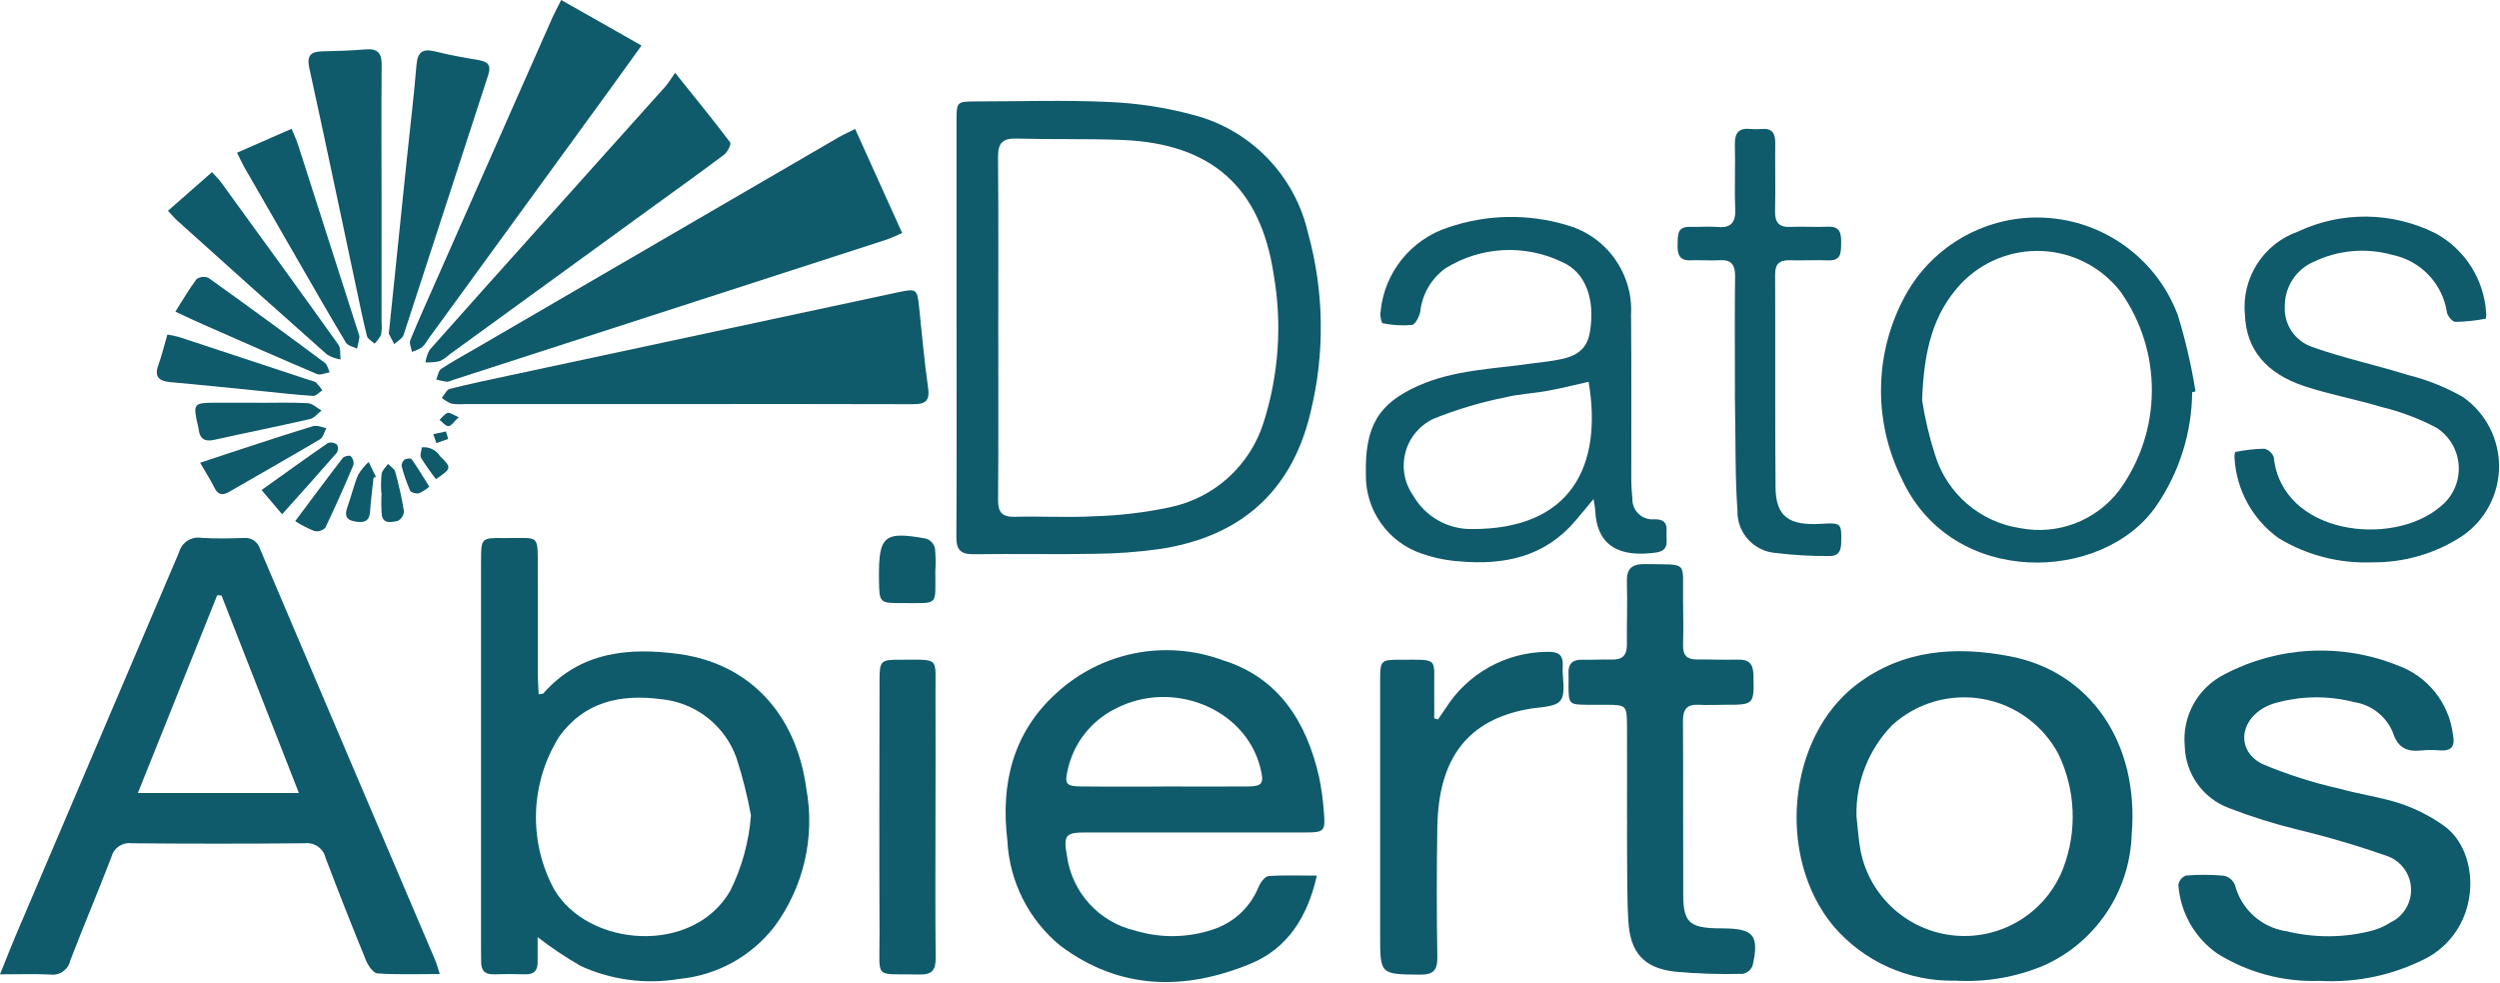
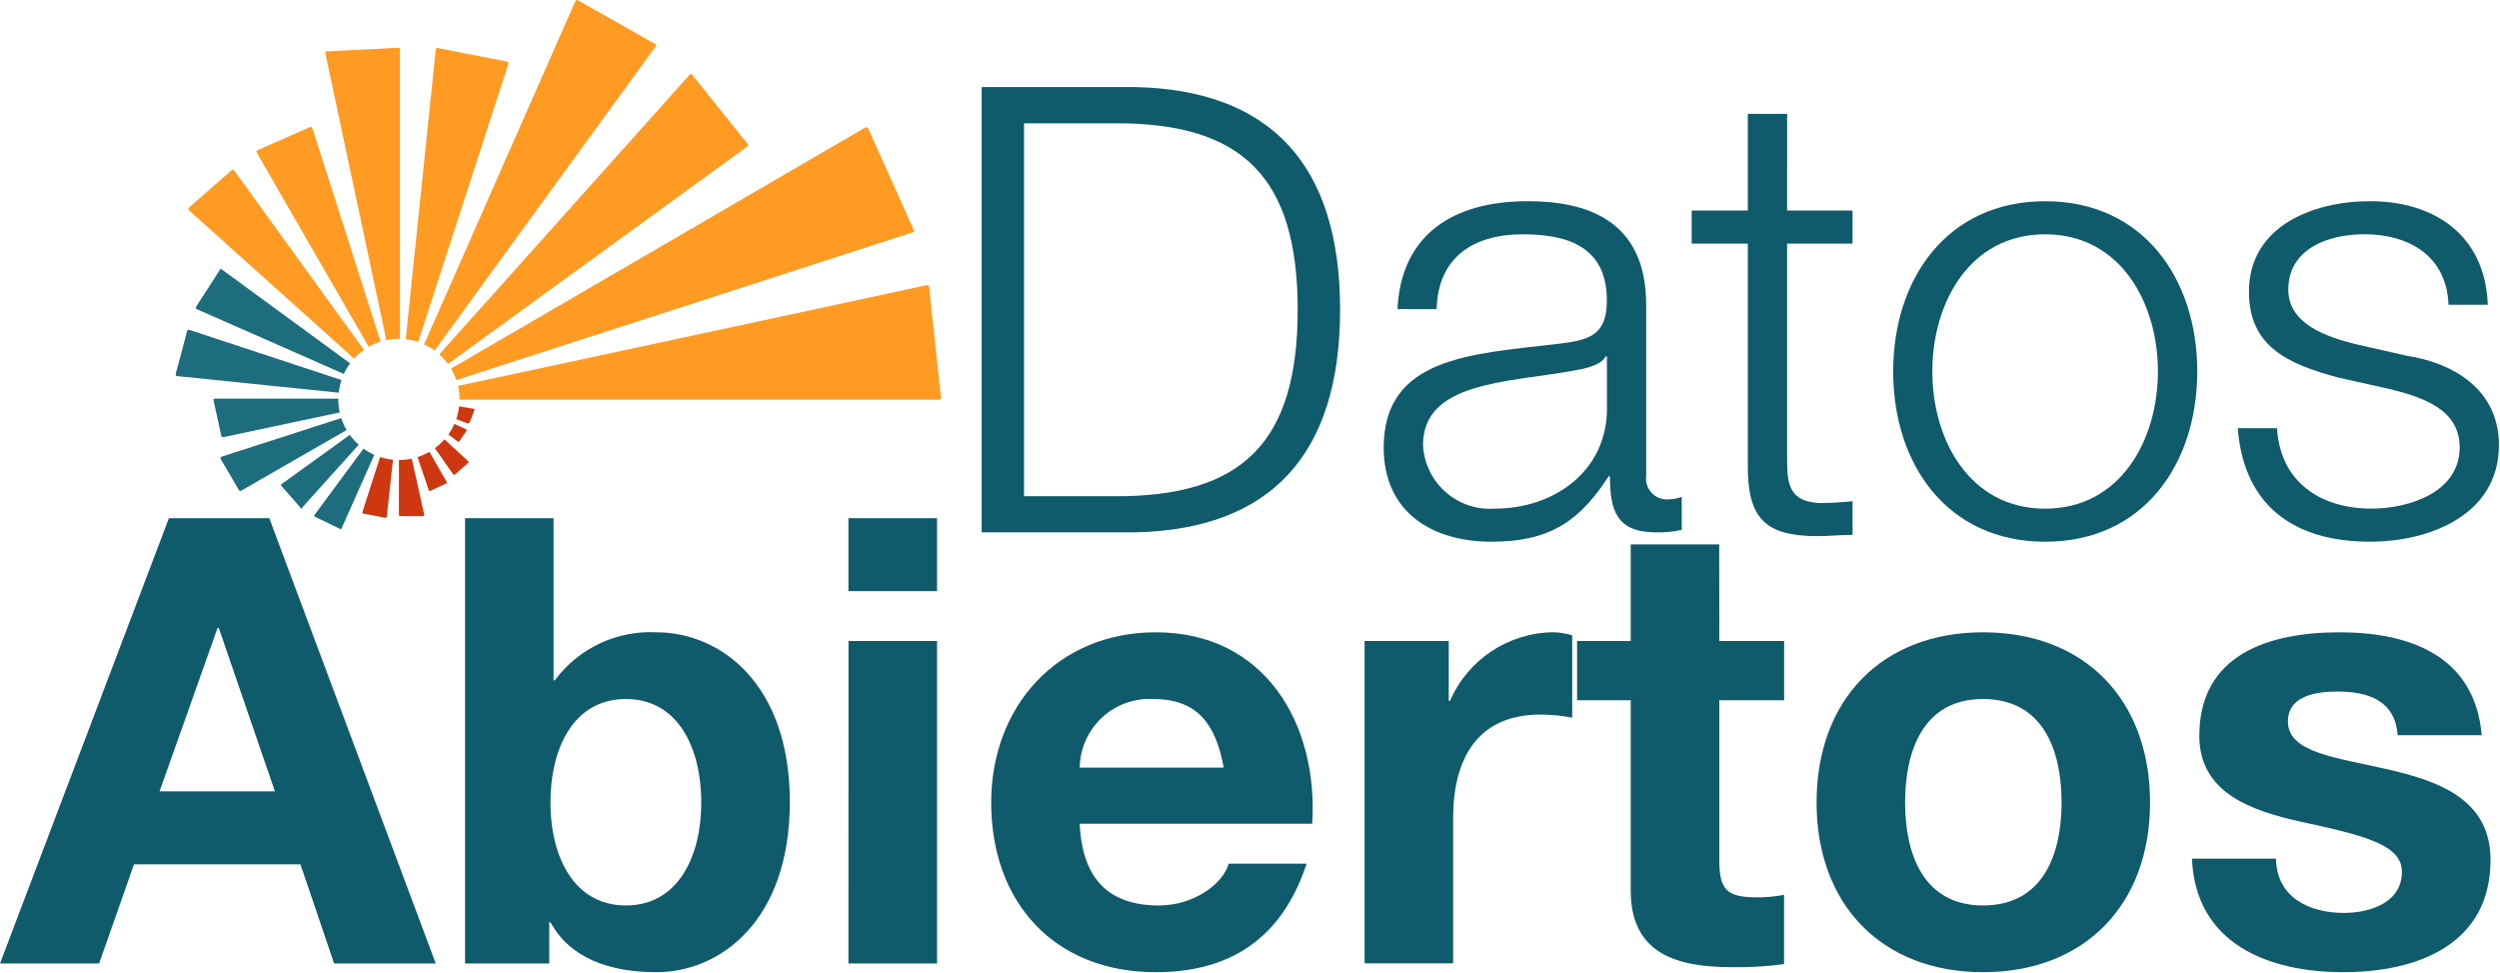
- <svg xmlns="http://www.w3.org/2000/svg" width="146.284" height="57.467" viewBox="0 0 146.284 57.467">
+ <svg xmlns="http://www.w3.org/2000/svg" width="146.284" height="56.885" viewBox="0 0 146.284 56.885">
  <defs>
-     <style>.a{fill:#0f5a6b;}</style>
+     <style>.a{fill:#0f5a6b;}.b{fill:#ff9a22;}.c{fill:#1d6d7f;}.d{fill:#ce370f;}</style>
  </defs>
  <g transform="translate(-32.249 -16.364)">
-     <path class="a" d="M57.992,73.358c-1.322,0-2.489.044-3.648-.036-.244-.017-.544-.453-.669-.758q-1.224-2.985-2.367-6a1.117,1.117,0,0,0-1.22-.858q-5.067.048-10.134,0a1.074,1.074,0,0,0-1.18.795c-.782,2.032-1.631,4.038-2.414,6.07a1.05,1.05,0,0,1-1.168.817c-.92-.047-1.844-.012-2.943-.012.349-.863.621-1.569.918-2.265Q37.952,59.9,42.73,48.681a1.164,1.164,0,0,1,1.313-.845c.821.051,1.649.034,2.473.006a.9.9,0,0,1,.957.648q5.114,12.025,10.246,24.044C57.809,72.746,57.866,72.972,57.992,73.358ZM45.215,51.205l-.252-.011L40.319,62.766h9.426Z" />
-     <path class="a" d="M63.721,71.2c0,.516,0,.985,0,1.454.006.492-.208.734-.721.719-.612-.018-1.225-.021-1.837,0-.562.021-.764-.259-.749-.776,0-.212-.006-.425-.006-.638q0-11.367,0-22.733c0-1.379.005-1.394,1.345-1.379,2.151.025,1.966-.323,1.975,1.946.008,2.047,0,4.094.005,6.142,0,.339.031.678.049,1.054.138-.025.236-.013.273-.054,2.153-2.435,4.991-2.7,7.92-2.305,4.15.563,6.882,3.509,7.472,7.871a10.411,10.411,0,0,1-1.867,8.084A8.006,8.006,0,0,1,72,73.646a9.913,9.913,0,0,1-5.774-.767A22.385,22.385,0,0,1,63.721,71.2Zm12.486-7.128a26.332,26.332,0,0,0-.848-3.362,5.218,5.218,0,0,0-4.427-3.437c-2.344-.3-4.467.131-5.949,2.194a8.874,8.874,0,0,0-.3,8.93c2,3.416,8.147,3.863,10.315.087A11.943,11.943,0,0,0,76.207,64.073Z" />
-     <path class="a" d="M88.243,35.508q0-6.058,0-12.116c0-1.059.031-1.09,1.06-1.092,2.633,0,5.27-.092,7.9.033a22.487,22.487,0,0,1,4.936.767,9.26,9.26,0,0,1,6.673,6.879,20.792,20.792,0,0,1,.14,10.564c-1.107,4.629-4.132,7.228-8.79,7.943a29.243,29.243,0,0,1-3.892.284c-2.34.044-4.681-.01-7.021.024-.757.01-1.022-.248-1.017-1.012C88.257,43.691,88.243,39.6,88.243,35.508Zm2.442,0c0,3.374.014,6.747-.011,10.121-.005.72.241.992.972.974,1.541-.039,3.088.055,4.625-.03a24.771,24.771,0,0,0,4.418-.518,7.307,7.307,0,0,0,5.537-5,18.219,18.219,0,0,0,.588-8.583c-.762-5.147-3.638-7.71-8.866-7.918-2.072-.082-4.148-.025-6.221-.081-.8-.021-1.063.281-1.056,1.071C90.7,28.868,90.684,32.189,90.685,35.509Z" />
-     <path class="a" d="M109.333,67.6c-.553,2.463-1.742,4.272-3.888,5.157-3.843,1.583-7.641,1.547-11.112-1.044a8.492,8.492,0,0,1-3.115-6.16c-.4-3.308.309-6.32,2.879-8.64a9.513,9.513,0,0,1,9.7-1.927c3.3,1.013,4.93,3.613,5.667,6.837a15.949,15.949,0,0,1,.286,2.129c.09,1.021-.009,1.12-1.011,1.121q-6.465,0-12.93,0c-1.19,0-1.317.159-1.106,1.361a5.22,5.22,0,0,0,4,4.384,7.465,7.465,0,0,0,4.479-.044,4.311,4.311,0,0,0,2.734-2.5c.112-.26.369-.628.584-.646C107.388,67.561,108.286,67.6,109.333,67.6Zm-8.956-5.216c1.6,0,3.19.006,4.786,0,1.009-.005,1.106-.143.851-1.134-.885-3.44-5.15-5.157-8.482-3.412a5.263,5.263,0,0,0-2.789,3.594c-.19.8-.068.942.768.949C97.133,62.4,98.755,62.387,100.377,62.388Z" />
-     <path class="a" d="M146.729,73.746a9.105,9.105,0,0,1-7.182-3.225c-3.334-4.052-2.668-11.014,1.378-14.1,2.688-2.046,5.8-2.268,8.988-1.654,4.729.909,7.559,5.1,7.12,10.4a8.7,8.7,0,0,1-5.067,7.658A11.6,11.6,0,0,1,146.729,73.746Zm-5.807-9.622c.079.685.116,1.378.245,2.053a6.2,6.2,0,0,0,11.861.98,8.459,8.459,0,0,0-.283-6.667,6.256,6.256,0,0,0-9.711-1.717A7.369,7.369,0,0,0,140.922,64.124Z" />
-     <path class="a" d="M168.025,73.758a10.586,10.586,0,0,1-5.985-1.6,5.368,5.368,0,0,1-2.276-4.026.707.707,0,0,1,.441-.537,12.775,12.775,0,0,1,2.23.012.912.912,0,0,1,.641.537,3.669,3.669,0,0,0,3.038,2.714,10.228,10.228,0,0,0,5.055-.056,3.878,3.878,0,0,0,1.011-.461,2.106,2.106,0,0,0-.125-3.862,53.886,53.886,0,0,0-5.327-1.575,32.675,32.675,0,0,1-4.012-1.261,3.98,3.98,0,0,1-2.579-3.627,4.254,4.254,0,0,1,2.348-4.206A12.107,12.107,0,0,1,172.6,55.3a4.94,4.94,0,0,1,3.233,4.024c.15.72-.076,1-.8.946a5.274,5.274,0,0,0-.957,0c-.874.093-1.452-.069-1.77-1.079a2.928,2.928,0,0,0-2.246-1.743,8.858,8.858,0,0,0-4.652.063,2.8,2.8,0,0,0-.589.241c-1.507.808-1.645,2.584-.118,3.325a26.455,26.455,0,0,0,4.451,1.424c1.2.336,2.456.5,3.635.891a9.71,9.71,0,0,1,2.534,1.3c2.141,1.533,2.213,5.855-.9,7.662A12.142,12.142,0,0,1,168.025,73.758Z" />
-     <path class="a" d="M125.529,45.566c-.439.526-.755.913-1.08,1.293-1.8,2.106-4.185,2.587-6.792,2.351a8.491,8.491,0,0,1-2.177-.449,4.812,4.812,0,0,1-3.277-4.633c-.061-2.82.725-4.148,3.074-5.194,2.109-.939,4.395-.977,6.625-1.3.315-.046.633-.07.948-.119,1.1-.169,2.228-.31,2.464-1.7.327-1.924-.232-3.523-1.64-4.127a7.092,7.092,0,0,0-6.8.367,3.606,3.606,0,0,0-1.487,2.543c-.062.294-.286.752-.485.78a5.893,5.893,0,0,1-1.713-.1c-.079-.012-.164-.432-.129-.644A5.758,5.758,0,0,1,117,29.679a11.358,11.358,0,0,1,6.986-.137,5.159,5.159,0,0,1,3.74,5.243c.031,3.189.007,6.378.013,9.567,0,.4.027.8.065,1.191a1.174,1.174,0,0,0,1.3,1.206c.518-.012.745.211.7.711s.224,1.113-.61,1.233c-2.118.3-3.474-.351-3.568-2.481C125.622,46.059,125.583,45.907,125.529,45.566Zm-.287-6.861c-.8.177-1.588.379-2.39.526-.836.153-1.7.185-2.521.391a23.532,23.532,0,0,0-4.171,1.247,3.031,3.031,0,0,0-1.191,4.485,3.9,3.9,0,0,0,3.456,1.967C124.224,47.332,126.074,43.627,125.242,38.705Z" />
-     <path class="a" d="M160.572,39.313a11.935,11.935,0,0,1-2.1,6.654c-3.1,4.5-11.94,4.831-14.893-1.572a11.586,11.586,0,0,1,.364-11.028,8.8,8.8,0,0,1,15.789,1.439,32.612,32.612,0,0,1,1.037,4.464Zm-15.808.469a20.75,20.75,0,0,0,.752,3.18,6.167,6.167,0,0,0,4.991,4.306,5.88,5.88,0,0,0,5.807-2.229,9.958,9.958,0,0,0,.07-11.6A6.163,6.163,0,0,0,147.006,33C145.407,34.734,144.867,36.861,144.764,39.782Z" />
-     <path class="a" d="M171.1,49.268a9.791,9.791,0,0,1-5.482-1.423,6.217,6.217,0,0,1-2.566-4.663c-.017-.125.015-.366.054-.373a9.514,9.514,0,0,1,1.682-.19.775.775,0,0,1,.561.5c.478,4.537,6.928,5.286,9.738,2.9a2.837,2.837,0,0,0-.212-4.625,13.89,13.89,0,0,0-3.18-1.205c-1.5-.452-3.054-.734-4.54-1.224-2.276-.75-3.415-2.181-3.493-4.157a4.68,4.68,0,0,1,3.108-4.895,9.206,9.206,0,0,1,8.1.13,5.7,5.7,0,0,1,2.908,4.6.772.772,0,0,1-.031.372,10.8,10.8,0,0,1-1.759.185c-.176,0-.456-.326-.5-.542a4.053,4.053,0,0,0-3.2-3.38,6.53,6.53,0,0,0-4.592.4,2.8,2.8,0,0,0-1.7,2.582,2.371,2.371,0,0,0,1.631,2.416c1.818.648,3.722,1.049,5.567,1.628a12.593,12.593,0,0,1,3.227,1.291,4.942,4.942,0,0,1-.041,8.135A9.424,9.424,0,0,1,171.1,49.268Z" />
-     <path class="a" d="M72.381,40.006H59.459a3.38,3.38,0,0,1-.794-.025,2.064,2.064,0,0,1-.55-.338c.153-.181.276-.478.462-.525,1.158-.293,2.33-.535,3.5-.786q11.379-2.436,22.76-4.869c1.045-.223,1.1-.189,1.208.822.173,1.583.3,3.173.53,4.749.112.772-.135.984-.871.981C81.262,40,76.822,40.006,72.381,40.006Z" />
-     <path class="a" d="M82.306,23.91,85.059,30c-.361.153-.634.293-.922.387Q71.428,34.5,58.716,38.613a.84.84,0,0,1-.3.091,5.773,5.773,0,0,1-.632-.133c.094-.213.129-.513.292-.622.617-.414,1.275-.767,1.919-1.141Q70.647,30.613,81.3,24.421C81.6,24.251,81.906,24.113,82.306,23.91Z" />
-     <path class="a" d="M127.489,64.287c0-1.833.008-3.667,0-5.5-.007-1.132-.062-1.175-1.161-1.184-.4,0-.8,0-1.2,0-1.022-.011-1.054-.044-1.063-1.1,0-.239.014-.479,0-.718-.03-.569.226-.831.8-.818s1.171-.025,1.756-.011c.6.014.867-.257.861-.861-.011-1.222.038-2.445,0-3.666-.027-.807.3-1.071,1.083-1.058,2.581.044,2.167-.221,2.206,2.135.014.876.022,1.754,0,2.63-.014.581.245.82.809.816.8-.006,1.6.029,2.393.009.63-.015.9.216.917.88.039,1.762.062,1.762-1.687,1.762-.506,0-1.013.028-1.516,0-.7-.045-.925.279-.921.95.019,3.4,0,6.8.015,10.2.009,1.54.363,1.876,1.874,1.928.16,0,.319,0,.479.006,1.774.013,2.106.416,1.707,2.18a.788.788,0,0,1-.572.479,33.59,33.59,0,0,1-3.978-.127c-1.817-.214-2.611-1.108-2.723-2.954-.084-1.377-.058-2.761-.075-4.142-.008-.611,0-1.223,0-1.834Z" />
-     <path class="a" d="M116.421,58.464c.145-.209.291-.417.434-.628a7.094,7.094,0,0,1,5.945-3.331c.621-.017.971.131.926.829s.207,1.561-.129,2.015c-.3.407-1.22.381-1.874.5-3.534.637-5.271,2.85-5.337,6.912q-.062,3.788,0,7.578c.013.792-.217,1.064-1.035,1.055-2.312-.027-2.313.007-2.313-2.335q0-7.459,0-14.918c0-1.122.049-1.176,1.166-1.174,2.36.006,1.964-.179,2,2,.009.476,0,.951,0,1.427Z" />
-     <path class="a" d="M133.806,38.906c0-2.127-.019-4.254.01-6.381.009-.685-.231-.977-.926-.935-.557.034-1.118-.019-1.676.006-.691.03-.777-.387-.762-.926.015-.514-.054-1.059.732-1.032.532.018,1.068-.041,1.6.007.823.073,1.071-.284,1.04-1.068-.049-1.248.014-2.5-.021-3.748-.019-.69.234-.994.93-.918a3.317,3.317,0,0,0,.638,0c.6-.05.8.239.795.805-.016,1.329.023,2.659-.01,3.987-.017.684.227.973.924.938.717-.036,1.438.025,2.155-.011.746-.037.8.4.789.968-.01.535.017,1.03-.757,1-.744-.031-1.491.017-2.235-.005-.591-.017-.875.183-.872.823.017,4.147-.01,8.295.023,12.442.014,1.721.76,2.276,2.686,2.156,1.172-.073,1.189-.034,1.157,1.146-.014.507-.215.756-.7.738a23.762,23.762,0,0,1-3.1-.175,2.424,2.424,0,0,1-2.272-2.487c-.14-1.985-.1-3.982-.141-5.974C133.8,39.81,133.807,39.358,133.806,38.906Z" />
-     <path class="a" d="M65.1,16.364l4.7,2.664c-.59.82-1.109,1.549-1.635,2.273L57.282,36.253a1.947,1.947,0,0,1-.34.439,2.89,2.89,0,0,1-.578.262c-.037-.23-.173-.5-.1-.682.493-1.2,1.03-2.39,1.557-3.581q3.381-7.653,6.767-15.305C64.728,17.077,64.892,16.78,65.1,16.364Z" />
-     <path class="a" d="M71.766,20.621c1.2,1.5,2.238,2.766,3.225,4.077.076.1-.156.567-.355.717-1.466,1.1-2.961,2.167-4.446,3.245L58.568,37.1a2.293,2.293,0,0,1-.591.4,3.594,3.594,0,0,1-.823.07,2.081,2.081,0,0,1,.245-.736c2.257-2.548,4.534-5.078,6.806-7.612q3.516-3.92,7.031-7.839A9.207,9.207,0,0,0,71.766,20.621Z" />
-     <path class="a" d="M87.009,64.212c0,2.738-.018,5.475.011,8.213.007.722-.236.982-.968.961-2.677-.077-2.307.4-2.318-2.328-.02-4.944-.007-9.888,0-14.831,0-1.213.049-1.264,1.257-1.261,2.321.006,2-.186,2.019,1.99C87.023,59.374,87.01,61.793,87.009,64.212Z" />
-     <path class="a" d="M55.009,35.891c.372-3.6.723-7.01,1.075-10.415.184-1.769.4-3.535.545-5.306.063-.74.339-.98,1.074-.8.848.213,1.713.366,2.577.514.532.091.734.3.549.864-1.657,5.069-3.292,10.145-4.955,15.212-.071.216-.36.36-.548.538Z" />
-     <path class="a" d="M54.584,27.983q0,3.629,0,7.257a2.48,2.48,0,0,1-.03.713,1.958,1.958,0,0,1-.38.519c-.153-.147-.4-.27-.445-.445-.25-1.005-.454-2.021-.67-3.034-.9-4.209-1.773-8.422-2.7-12.625-.161-.73.051-.98.747-1,.85-.019,1.7-.042,2.55-.114.7-.06.941.221.934.91C54.568,22.773,54.583,25.378,54.584,27.983Z" />
-     <path class="a" d="M46.125,25.3l3.192-1.4c.155.378.292.659.386.954q1.77,5.5,3.528,11a.574.574,0,0,1,.06.229c-.034.23-.09.456-.138.684-.223-.115-.545-.171-.655-.354-.972-1.616-1.906-3.254-2.85-4.887q-1.554-2.69-3.1-5.383C46.414,25.906,46.309,25.665,46.125,25.3Z" />
-     <path class="a" d="M42.078,28.7l2.579-2.262c.208.231.394.4.541.606,2.293,3.155,4.588,6.309,6.855,9.482.153.213.094.579.134.873a2.315,2.315,0,0,1-.784-.281q-4.38-3.88-8.728-7.8C42.5,29.165,42.347,28.983,42.078,28.7Z" />
-     <path class="a" d="M42.048,35.938c.313.07.546.1.767.175q3.791,1.242,7.576,2.5a1.069,1.069,0,0,1,.369.143,3.187,3.187,0,0,1,.357.446c-.181.115-.369.339-.542.328-1.008-.064-2.012-.183-3.017-.283-1.773-.176-3.545-.364-5.32-.521-.676-.059-.974-.3-.716-1.01C41.726,37.147,41.866,36.558,42.048,35.938Z" />
-     <path class="a" d="M42.515,34.6c.456-.717.809-1.337,1.239-1.9a.715.715,0,0,1,.695-.078q3.43,2.452,6.813,4.971c.151.112.195.368.288.557-.251.038-.547.182-.746.1-2.222-.942-4.43-1.918-6.64-2.89C43.659,35.142,43.162,34.9,42.515,34.6Z" />
-     <path class="a" d="M87,49.788c-.01,2.07.246,1.854-1.878,1.865-1.406.007-1.406,0-1.421-1.4v-.08c-.019-2.468.3-2.744,2.786-2.287a.818.818,0,0,1,.491.556A7.985,7.985,0,0,1,87,49.788Z" />
-     <path class="a" d="M47.318,39.935c.983,0,1.968-.031,2.949.021.273.014.533.278.8.427-.222.173-.42.446-.668.5-1.863.427-3.74.8-5.6,1.216-.583.131-.857-.067-.924-.63a.722.722,0,0,0-.013-.079c-.335-1.459-.335-1.459,1.149-1.461h2.312Z" />
-     <path class="a" d="M43.963,43.44c.885-.293,1.632-.545,2.382-.788,1.412-.459,2.82-.928,4.242-1.354.223-.067.508.072.764.116-.119.222-.18.541-.365.651-1.756,1.041-3.536,2.041-5.3,3.066-.4.232-.669.213-.889-.236S44.3,44.028,43.963,43.44Z" />
-     <path class="a" d="M48.762,46.456l-1.2-1.418c1.344-.96,2.607-1.874,3.89-2.757a.588.588,0,0,1,.526.1.486.486,0,0,1-.01.47C50.941,44.03,49.9,45.188,48.762,46.456Z" />
-     <path class="a" d="M49.528,46.858c.978-1.306,1.871-2.512,2.788-3.7.08-.1.4-.169.46-.107a.6.6,0,0,1,.167.508c-.525,1.243-1.07,2.477-1.656,3.692a.7.7,0,0,1-.631.187A6.772,6.772,0,0,1,49.528,46.858Z" />
-     <path class="a" d="M54.112,44.329c-.069.657-.155,1.313-.2,1.972-.043.6-.385.661-.876.579-.543-.092-.623-.369-.45-.846.225-.621.371-1.272.623-1.88a3.413,3.413,0,0,1,.621-.76l.422.864Z" />
-     <path class="a" d="M54.569,45.191a6.444,6.444,0,0,1,.018-1.1c.036-.209.245-.389.376-.582.144.152.371.282.42.46a21.04,21.04,0,0,1,.512,2.311.686.686,0,0,1-.368.569c-.343.054-.86.219-.933-.39a10.651,10.651,0,0,1-.01-1.264Z" />
-     <path class="a" d="M57.379,44.839a2.285,2.285,0,0,1-.611.39c-.156.037-.459-.044-.511-.157a9.541,9.541,0,0,1-.494-1.42.456.456,0,0,1,.16-.389c.1-.072.377-.1.422-.032C56.692,43.722,57,44.241,57.379,44.839Z" />
-     <path class="a" d="M57.769,44.4a14.325,14.325,0,0,1-.872-1.246c-.084-.149.024-.407.045-.614a1.116,1.116,0,0,1,1.074.528C58.695,43.727,58.69,43.775,57.769,44.4Z" />
-     <path class="a" d="M59.1,40.778c-.287.265-.443.524-.6.522-.175,0-.347-.236-.52-.369.157-.143.294-.349.477-.406C58.59,40.484,58.783,40.644,59.1,40.778Z" />
-     <path class="a" d="M58.487,42.046l-.692.246-.185-.525.744-.155Z" />
+     <path class="a" d="M89.712,21.459h9.013c7.846.183,11.969,4.489,11.969,13.027S106.571,47.33,98.725,47.513H89.712ZM92.193,45.4h5.292c7.48.037,10.727-3.138,10.727-10.91s-3.247-10.947-10.727-10.911H92.193Z" />
+     <path class="a" d="M114.053,34.45c.219-4.416,3.32-6.313,7.625-6.313,3.321,0,6.934,1.022,6.934,6.057v10a1.225,1.225,0,0,0,1.35,1.387,2.16,2.16,0,0,0,.73-.146v1.934a6.332,6.332,0,0,1-1.5.146c-2.336,0-2.7-1.314-2.7-3.284h-.072c-1.606,2.445-3.248,3.831-6.861,3.831-3.466,0-6.312-1.715-6.312-5.51,0-5.291,5.145-5.473,10.107-6.057,1.9-.219,2.956-.474,2.956-2.554,0-3.1-2.226-3.868-4.926-3.868-2.846,0-4.963,1.313-5.036,4.379Zm12.26,2.773h-.073c-.292.547-1.313.73-1.934.839-3.9.693-8.757.657-8.757,4.342a3.921,3.921,0,0,0,4.2,3.722c3.5,0,6.6-2.226,6.568-5.911Z" />
+     <path class="a" d="M136.86,28.684h3.831v1.934H136.86v12.7c0,1.5.219,2.372,1.861,2.482a17.817,17.817,0,0,0,1.97-.11v1.971c-.693,0-1.35.073-2.043.073-3.065,0-4.123-1.022-4.087-4.233V30.618h-3.285V28.684h3.285V23.028h2.3Z" />
+     <path class="a" d="M160.87,38.1c0,5.4-3.138,9.962-8.9,9.962s-8.9-4.561-8.9-9.962,3.137-9.961,8.9-9.961S160.87,32.7,160.87,38.1Zm-15.508,0c0,4.014,2.19,8.028,6.6,8.028s6.605-4.014,6.605-8.028-2.19-8.027-6.605-8.027S145.362,34.085,145.362,38.1Z" />
+     <path class="a" d="M175.577,34.194c-.109-2.846-2.3-4.123-4.926-4.123-2.044,0-4.452.8-4.452,3.247,0,2.044,2.336,2.773,3.9,3.175l3.065.693c2.627.4,5.364,1.934,5.364,5.218,0,4.087-4.05,5.656-7.553,5.656-4.379,0-7.371-2.043-7.736-6.641h2.3c.182,3.1,2.481,4.707,5.546,4.707,2.153,0,5.146-.949,5.146-3.576,0-2.189-2.044-2.919-4.124-3.43l-2.956-.657c-2.992-.8-5.255-1.824-5.255-5.035,0-3.832,3.759-5.291,7.08-5.291,3.758,0,6.751,1.97,6.9,6.057Z" />
+     <path class="a" d="M42.137,46.685h5.875l9.743,26.053H51.807l-1.971-5.8H40.093l-2.043,5.8h-5.8ZM41.59,62.667h6.75l-3.284-9.56h-.072Z" />
+     <path class="a" d="M59.472,46.685h5.181v9.487h.073a6.965,6.965,0,0,1,5.948-2.81c3.758,0,7.809,3.029,7.809,9.925,0,6.933-4.051,9.962-7.809,9.962-2.774,0-5.073-.84-6.2-2.919H64.4v2.408H59.472Zm9.414,10.581c-3.066,0-4.415,2.883-4.415,6.058,0,3.138,1.349,6.021,4.415,6.021S73.3,66.462,73.3,63.324C73.3,60.149,71.951,57.266,68.886,57.266Z" />
+     <path class="a" d="M87.1,50.954H81.914V46.685H87.1Zm-5.182,2.919H87.1V72.738H81.914Z" />
+     <path class="a" d="M95.452,64.565c.146,3.283,1.752,4.78,4.635,4.78,2.08,0,3.758-1.278,4.086-2.446h4.561c-1.459,4.452-4.561,6.35-8.83,6.35-5.948,0-9.633-4.087-9.633-9.925,0-5.656,3.9-9.962,9.633-9.962,6.422,0,9.524,5.4,9.159,11.2Zm8.43-3.285c-.475-2.627-1.606-4.014-4.124-4.014a4.084,4.084,0,0,0-4.306,4.014Z" />
+     <path class="a" d="M112.129,53.873h4.926v3.5h.073a6.671,6.671,0,0,1,6.021-4.014,3.887,3.887,0,0,1,1.132.182v4.817a9.505,9.505,0,0,0-1.862-.182c-3.795,0-5.108,2.736-5.108,6.057v8.5h-5.182Z" />
+     <path class="a" d="M132.892,53.873h3.795v3.466h-3.795V66.68c0,1.752.438,2.19,2.19,2.19a7.924,7.924,0,0,0,1.6-.146v4.05a19.72,19.72,0,0,1-3.028.183c-3.175,0-5.948-.73-5.948-4.488V57.339h-3.138V53.873h3.138V48.217h5.181Z" />
+     <path class="a" d="M148.328,53.362c5.948,0,9.779,3.941,9.779,9.962,0,5.984-3.831,9.925-9.779,9.925-5.911,0-9.742-3.941-9.742-9.925C138.586,57.3,142.417,53.362,148.328,53.362Zm0,15.983c3.539,0,4.6-3.029,4.6-6.021,0-3.029-1.059-6.058-4.6-6.058-3.5,0-4.561,3.029-4.561,6.058C143.767,66.316,144.825,69.345,148.328,69.345Z" />
+     <path class="a" d="M165.479,66.608c.037,2.262,1.934,3.174,3.978,3.174,1.5,0,3.393-.584,3.393-2.408,0-1.569-2.152-2.116-5.875-2.919-2.992-.657-5.984-1.715-5.984-5.036,0-4.816,4.16-6.057,8.211-6.057,4.123,0,7.918,1.387,8.319,6.021H172.6c-.146-2.007-1.678-2.554-3.54-2.554-1.167,0-2.883.218-2.883,1.751,0,1.861,2.92,2.116,5.875,2.81,3.029.693,5.985,1.788,5.985,5.29,0,4.963-4.306,6.569-8.612,6.569-4.379,0-8.648-1.642-8.867-6.641Z" />
+     <path class="b" d="M87.321,39.545q-.172-1.585-.342-3.17c-.113-1.052-.232-2.1-.335-3.155-.018-.176-.072-.187-.222-.155q-3.912.848-7.826,1.687l-8.313,1.785L62.6,38.187q-1.739.374-3.476.743a.25.25,0,0,0-.064.022,3.566,3.566,0,0,1,.088.765.319.319,0,0,0,.169.029q6.953-.006,13.9,0H87.139C87.347,39.743,87.343,39.743,87.321,39.545Z" />
+     <path class="b" d="M59.056,38.576q2.312-.759,4.627-1.5,5.626-1.821,11.252-3.639l9.074-2.939c.548-.178,1.1-.354,1.644-.533.043-.014.115-.005.111-.09l-.052-.114q-1.311-2.911-2.618-5.825c-.066-.149-.114-.157-.248-.079Q71.8,30.288,60.74,36.718c-.673.392-1.345.786-2.022,1.174a.322.322,0,0,0-.063.046,3.534,3.534,0,0,1,.3.661A.4.4,0,0,0,59.056,38.576Z" />
+     <path class="b" d="M57.759,36.772q3.734-5.142,7.475-10.28l5.356-7.361c.029-.039.056-.078.086-.12-.014-.069-.081-.077-.128-.1q-2.209-1.25-4.419-2.5c-.127-.072-.167-.055-.224.076q-3.361,7.633-6.729,15.263-1.038,2.35-2.075,4.7a.474.474,0,0,0-.025.066,3.558,3.558,0,0,1,.6.347A.255.255,0,0,0,57.759,36.772Z" />
+     <path class="b" d="M58.471,37.657l.1-.069q8.694-6.315,17.389-12.627c.107-.077.1-.12.025-.214q-1.6-1.979-3.18-3.964c-.1-.123-.14-.1-.23,0q-2.407,2.7-4.82,5.386l-7.27,8.118q-1.229,1.373-2.46,2.745a.254.254,0,0,0-.049.069A3.611,3.611,0,0,1,58.471,37.657Z" />
+     <path class="b" d="M55.634,36.19a.326.326,0,0,0,.025-.148q-.008-4.168,0-8.339V21.241c0-.647,0-1.294,0-1.941,0-.112-.03-.146-.144-.139-.389.026-.779.043-1.168.062q-1.464.073-2.928.145c-.109,0-.142.021-.116.145q.659,3.069,1.305,6.14.827,3.891,1.654,7.783c.2.924.4,1.847.585,2.773a.458.458,0,0,0,.017.058,3.51,3.51,0,0,1,.737-.077Z" />
+     <path class="b" d="M56.761,36.271c.263-.823.531-1.644.8-2.466L60.6,24.43q.693-2.139,1.39-4.276c.044-.134.025-.175-.122-.2-1.327-.252-2.651-.514-3.976-.775-.1-.02-.128,0-.138.1-.073.754-.153,1.509-.232,2.263q-.169,1.634-.34,3.267-.153,1.473-.305,2.948-.168,1.625-.337,3.251-.154,1.49-.309,2.98c-.077.738-.152,1.476-.227,2.207l0,.018a3.459,3.459,0,0,1,.708.154A.191.191,0,0,0,56.761,36.271Z" />
+     <path class="b" d="M54.5,36.273Q52.526,30.1,50.554,23.928c-.049-.152-.1-.154-.227-.1-.969.434-1.942.859-2.913,1.287-.192.084-.191.083-.084.27q2.746,4.758,5.49,9.516c.331.574.661,1.148.995,1.72a.216.216,0,0,1,.016.037,3.55,3.55,0,0,1,.7-.308Z" />
+     <path class="b" d="M53.552,36.84l-.038-.054q-3.763-5.2-7.524-10.4c-.082-.114-.125-.113-.226-.024q-1.194,1.056-2.4,2.1c-.123.106-.112.151,0,.255q3.6,3.222,7.19,6.453,1.2,1.077,2.394,2.154l.026.022A3.551,3.551,0,0,1,53.552,36.84Z" />
+     <path class="c" d="M52.216,38.593c-.269-.084-.537-.176-.805-.264Q47.391,37,43.373,35.68c-.114-.038-.153-.024-.184.1-.208.805-.42,1.61-.642,2.411-.043.156.012.177.14.189.383.033.765.074,1.147.113l3.283.339,3.3.338,1.66.171a3.59,3.59,0,0,1,.164-.736Z" />
+     <path class="c" d="M52.713,37.6c-.5-.357-.993-.723-1.488-1.086L45.3,32.181l-.115-.083c-.059.015-.07.068-.095.1-.445.691-.886,1.385-1.336,2.072-.081.123-.053.156.067.209q2.076.906,4.146,1.821,2.188.963,4.376,1.93l.032.014a3.585,3.585,0,0,1,.368-.622Z" />
+     <path class="c" d="M52.208,40.831c-.282.1-.568.185-.852.276q-3.045.984-6.09,1.965c-.121.039-.145.071-.075.189q.513.858,1.009,1.728c.06.105.1.126.213.061q1.718-.994,3.441-1.979,1.34-.77,2.679-1.54l.006,0a3.541,3.541,0,0,1-.315-.7Z" />
+     <path class="c" d="M52.054,39.69a.414.414,0,0,0-.064,0c-1.181.005-2.361,0-3.542,0s-2.382,0-3.573,0c-.1,0-.15.005-.12.137.152.66.295,1.322.434,1.985.026.126.075.146.194.12q2.1-.45,4.194-.893l2.557-.542a3.578,3.578,0,0,1-.082-.758Z" />
+     <path class="c" d="M52.723,41.81l-.008.006c-.408.3-.821.595-1.233.891q-1.345.969-2.691,1.938c-.057.04-.153.063-.054.173.365.4.721.816,1.08,1.226a.736.736,0,0,1,.064.113c.043-.064.058-.094.079-.118.106-.12.214-.239.321-.358q1.473-1.638,2.948-3.274l.016-.019A3.628,3.628,0,0,1,52.723,41.81Z" />
+     <path class="c" d="M53.52,42.625q-1.412,1.917-2.83,3.827c-.06.08-.076.12.035.172.465.216.924.443,1.386.666l.075.035c.07-.005.069-.071.088-.115q.332-.736.659-1.476.611-1.374,1.222-2.748l0-.009a3.543,3.543,0,0,1-.63-.363Z" />
+     <path class="d" d="M53.477,46.277c-.032.1-.012.13.084.148.393.072.786.146,1.177.228.125.026.155-.02.164-.134.02-.255.052-.509.08-.764.09-.824.18-1.649.272-2.49a3.565,3.565,0,0,1-.755-.157Q53.993,44.694,53.477,46.277Z" />
+     <path class="d" d="M55.6,43.327c.006.513,0,1.026,0,1.539s0,1.048,0,1.572c0,.078,0,.13.107.128.428-.005.855,0,1.283,0,.1,0,.1-.043.085-.118-.242-1.082-.485-2.164-.722-3.247a3.6,3.6,0,0,1-.753.081A.324.324,0,0,0,55.6,43.327Z" />
+     <path class="d" d="M56.717,43.187a.349.349,0,0,1,.014.046c.2.589.406,1.177.6,1.767.033.1.064.117.161.068.271-.138.548-.262.822-.392.036-.017.081-.024.1-.068-.01-.021-.017-.041-.028-.06-.333-.583-.668-1.167-1-1.751a3.567,3.567,0,0,1-.7.315A.306.306,0,0,0,56.717,43.187Z" />
+     <path class="d" d="M57.705,42.588l.01.015c.352.495.7.994,1.046,1.494.042.061.071.078.133.022.246-.221.5-.438.745-.656a.563.563,0,0,0,.056-.061.6.6,0,0,0-.054-.063l-1.363-1.261-.01-.009A3.507,3.507,0,0,1,57.705,42.588Z" />
+     <path class="d" d="M58.972,40.889c.146.051.287.114.431.171.3.122.305.122.422-.19.066-.174.131-.349.2-.528.013-.055-.035-.056-.068-.061-.273-.047-.547-.092-.821-.137h-.013a3.556,3.556,0,0,1-.166.739Z" />
+     <path class="d" d="M59.036,42.192c.056.043.082.018.112-.026.13-.189.259-.379.392-.565.045-.064.041-.1-.033-.13-.219-.1-.437-.2-.652-.3l-.01,0a3.534,3.534,0,0,1-.351.62C58.677,41.92,58.858,42.054,59.036,42.192Z" />
  </g>
</svg>
